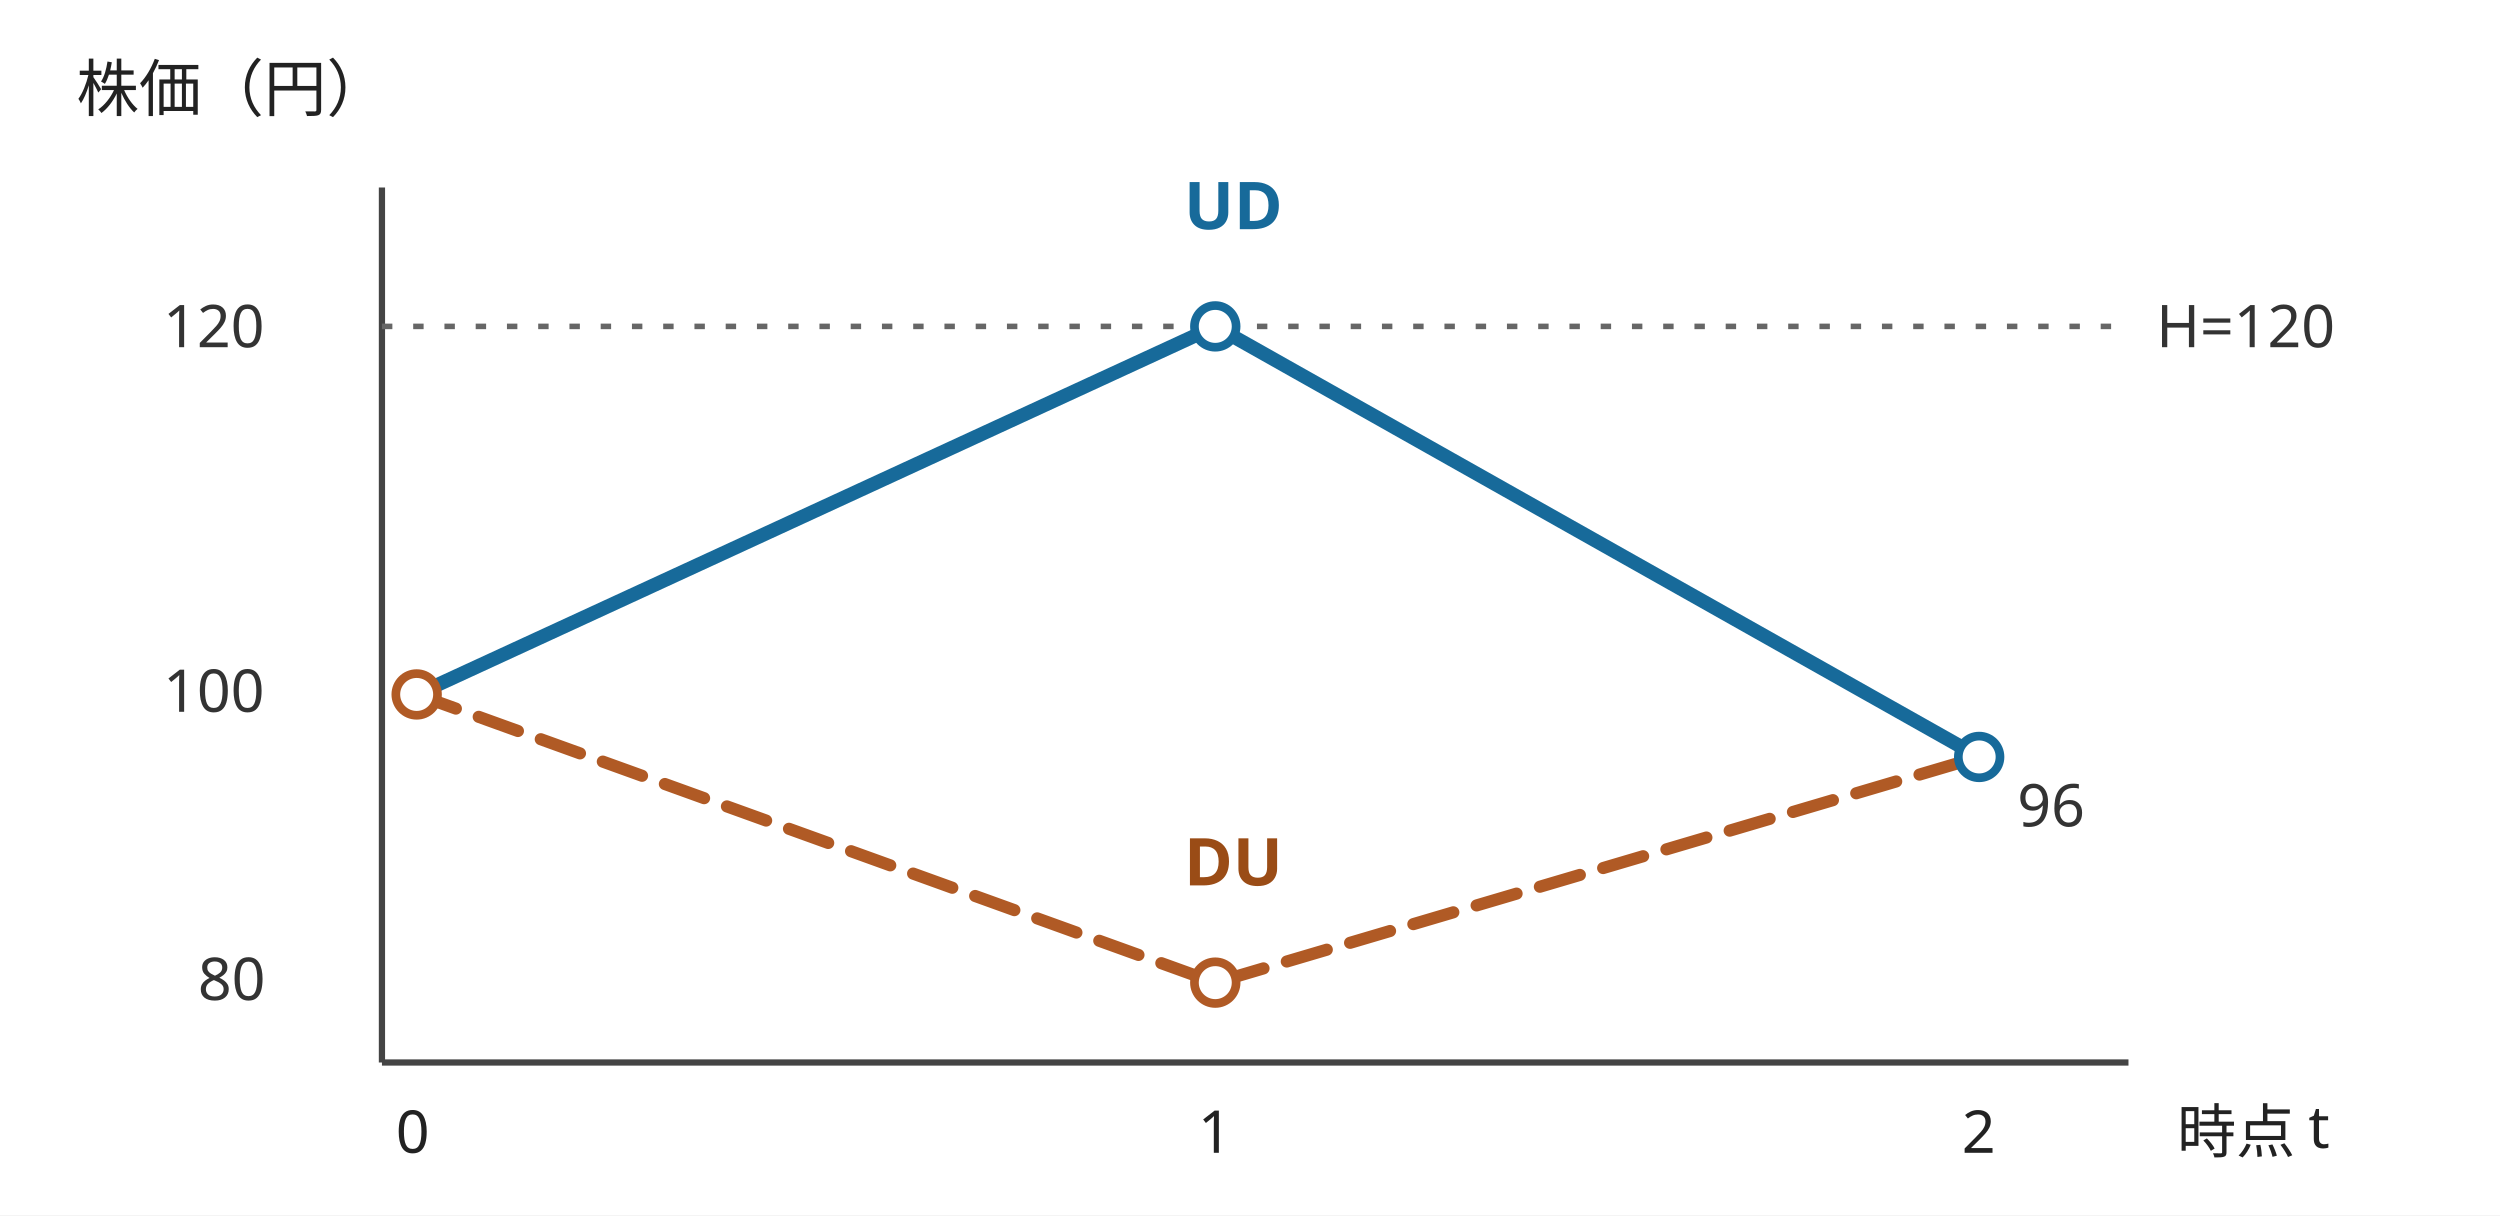
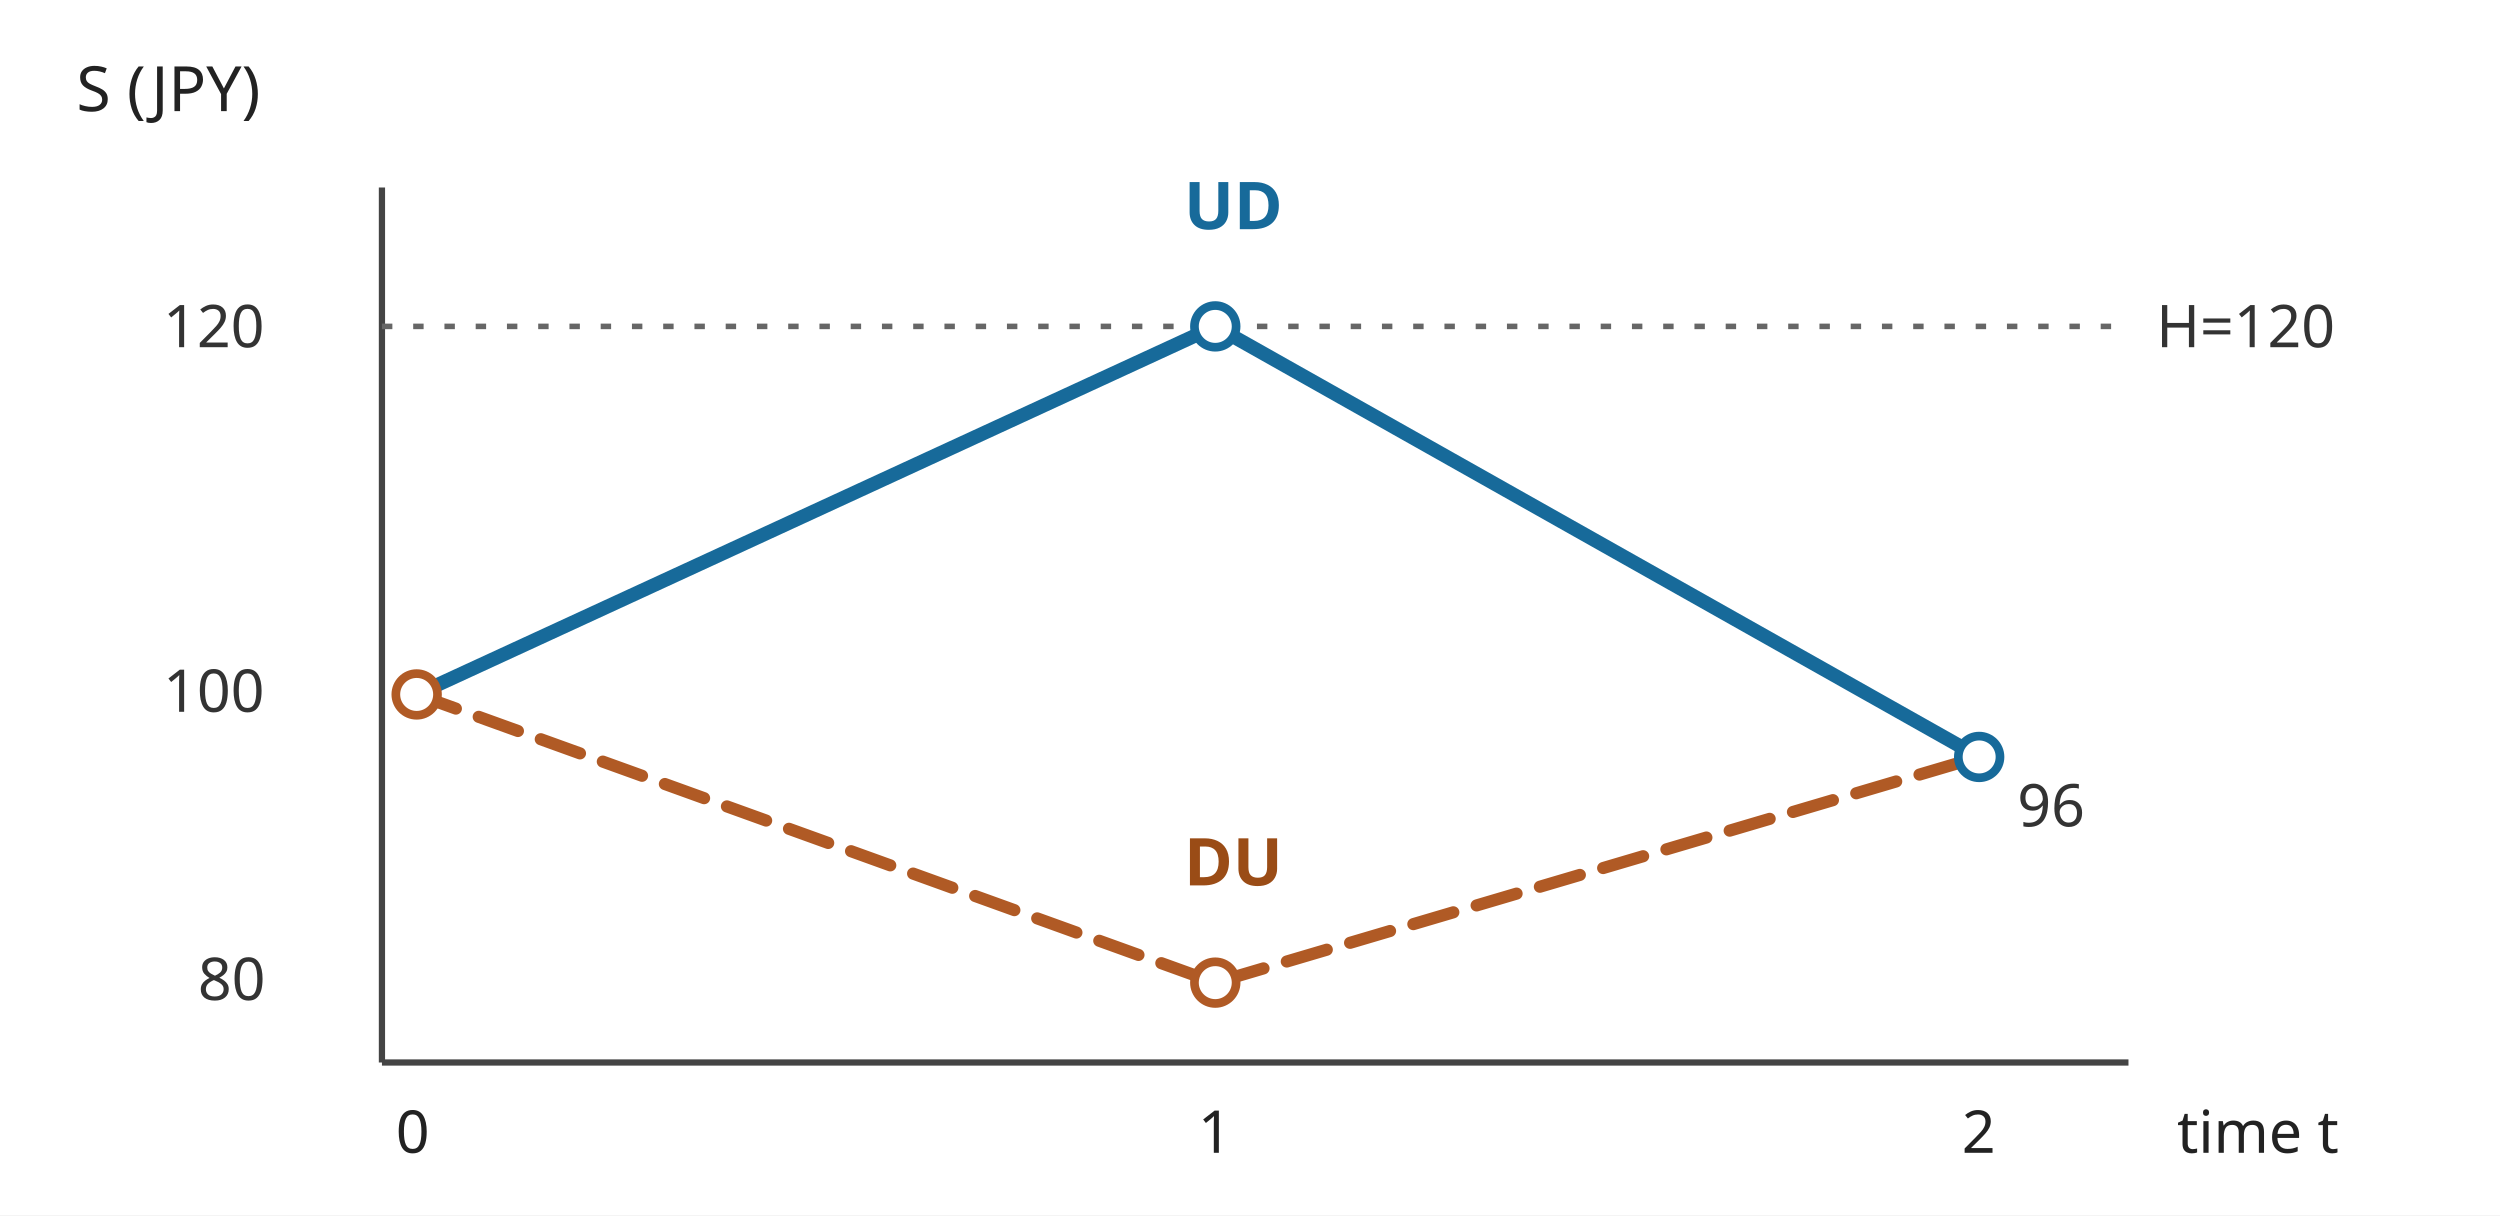
<svg xmlns="http://www.w3.org/2000/svg" viewBox="0 0 720 350" width="720" height="350" role="img" data-layout-lint="strict" aria-labelledby="title desc">
  <rect x="0" y="0" width="720" height="350" fill="#ffffff" />
  <line x1="110" y1="306" x2="613" y2="306" stroke="#444" stroke-width="1.8" />
  <line x1="110" y1="54" x2="110" y2="306" stroke="#444" stroke-width="1.8" />
  <line x1="110" y1="94" x2="611" y2="94" stroke="#666" stroke-width="1.6" stroke-dasharray="3 6" />
-   <text x="22" y="32" font-size="18" font-family="sans-serif" fill="#222">株価（円）</text>
+   <text x="22" y="32" font-size="18" font-family="sans-serif" fill="#222">S (JPY)</text>
  <text x="47" y="100" font-size="17" font-family="sans-serif" fill="#333">120</text>
  <text x="47" y="205" font-size="17" font-family="sans-serif" fill="#333">100</text>
  <text x="57" y="288" font-size="17" font-family="sans-serif" fill="#333">80</text>
  <text x="621" y="100" font-size="17" font-family="sans-serif" fill="#333">H=120</text>
  <polyline points="120,200 350,94 570,218" fill="none" stroke="#176a9a" stroke-width="4" stroke-linecap="round" stroke-linejoin="round" data-series-group="paths" data-series-label="UD" />
  <polyline points="120,200 350,283 570,218" fill="none" stroke="#b05a25" stroke-width="3.5" stroke-dasharray="12 7" stroke-linecap="round" stroke-linejoin="round" data-series-group="paths" data-series-label="DU" />
  <g fill="#ffffff" stroke="#176a9a" stroke-width="2.5">
    <circle cx="350" cy="94" r="6" />
    <circle cx="570" cy="218" r="6" />
  </g>
  <g fill="#ffffff" stroke="#b05a25" stroke-width="2.5">
    <circle cx="120" cy="200" r="6" />
    <circle cx="350" cy="283" r="6" />
  </g>
  <text x="341" y="66" font-size="19" font-family="sans-serif" font-weight="bold" fill="#176a9a">UD</text>
  <text x="341" y="255" font-size="19" font-family="sans-serif" font-weight="bold" fill="#9a4c16">DU</text>
  <text x="581" y="238" font-size="17" font-family="sans-serif" fill="#333">96</text>
  <text x="114" y="332" font-size="17" font-family="sans-serif" fill="#222">0</text>
  <text x="345" y="332" font-size="17" font-family="sans-serif" fill="#222">1</text>
  <text x="565" y="332" font-size="17" font-family="sans-serif" fill="#222">2</text>
-   <text x="627" y="332" font-size="17" font-family="sans-serif" fill="#222">時点 t</text>
+   <text x="627" y="332" font-size="17" font-family="sans-serif" fill="#222">time t</text>
</svg>
